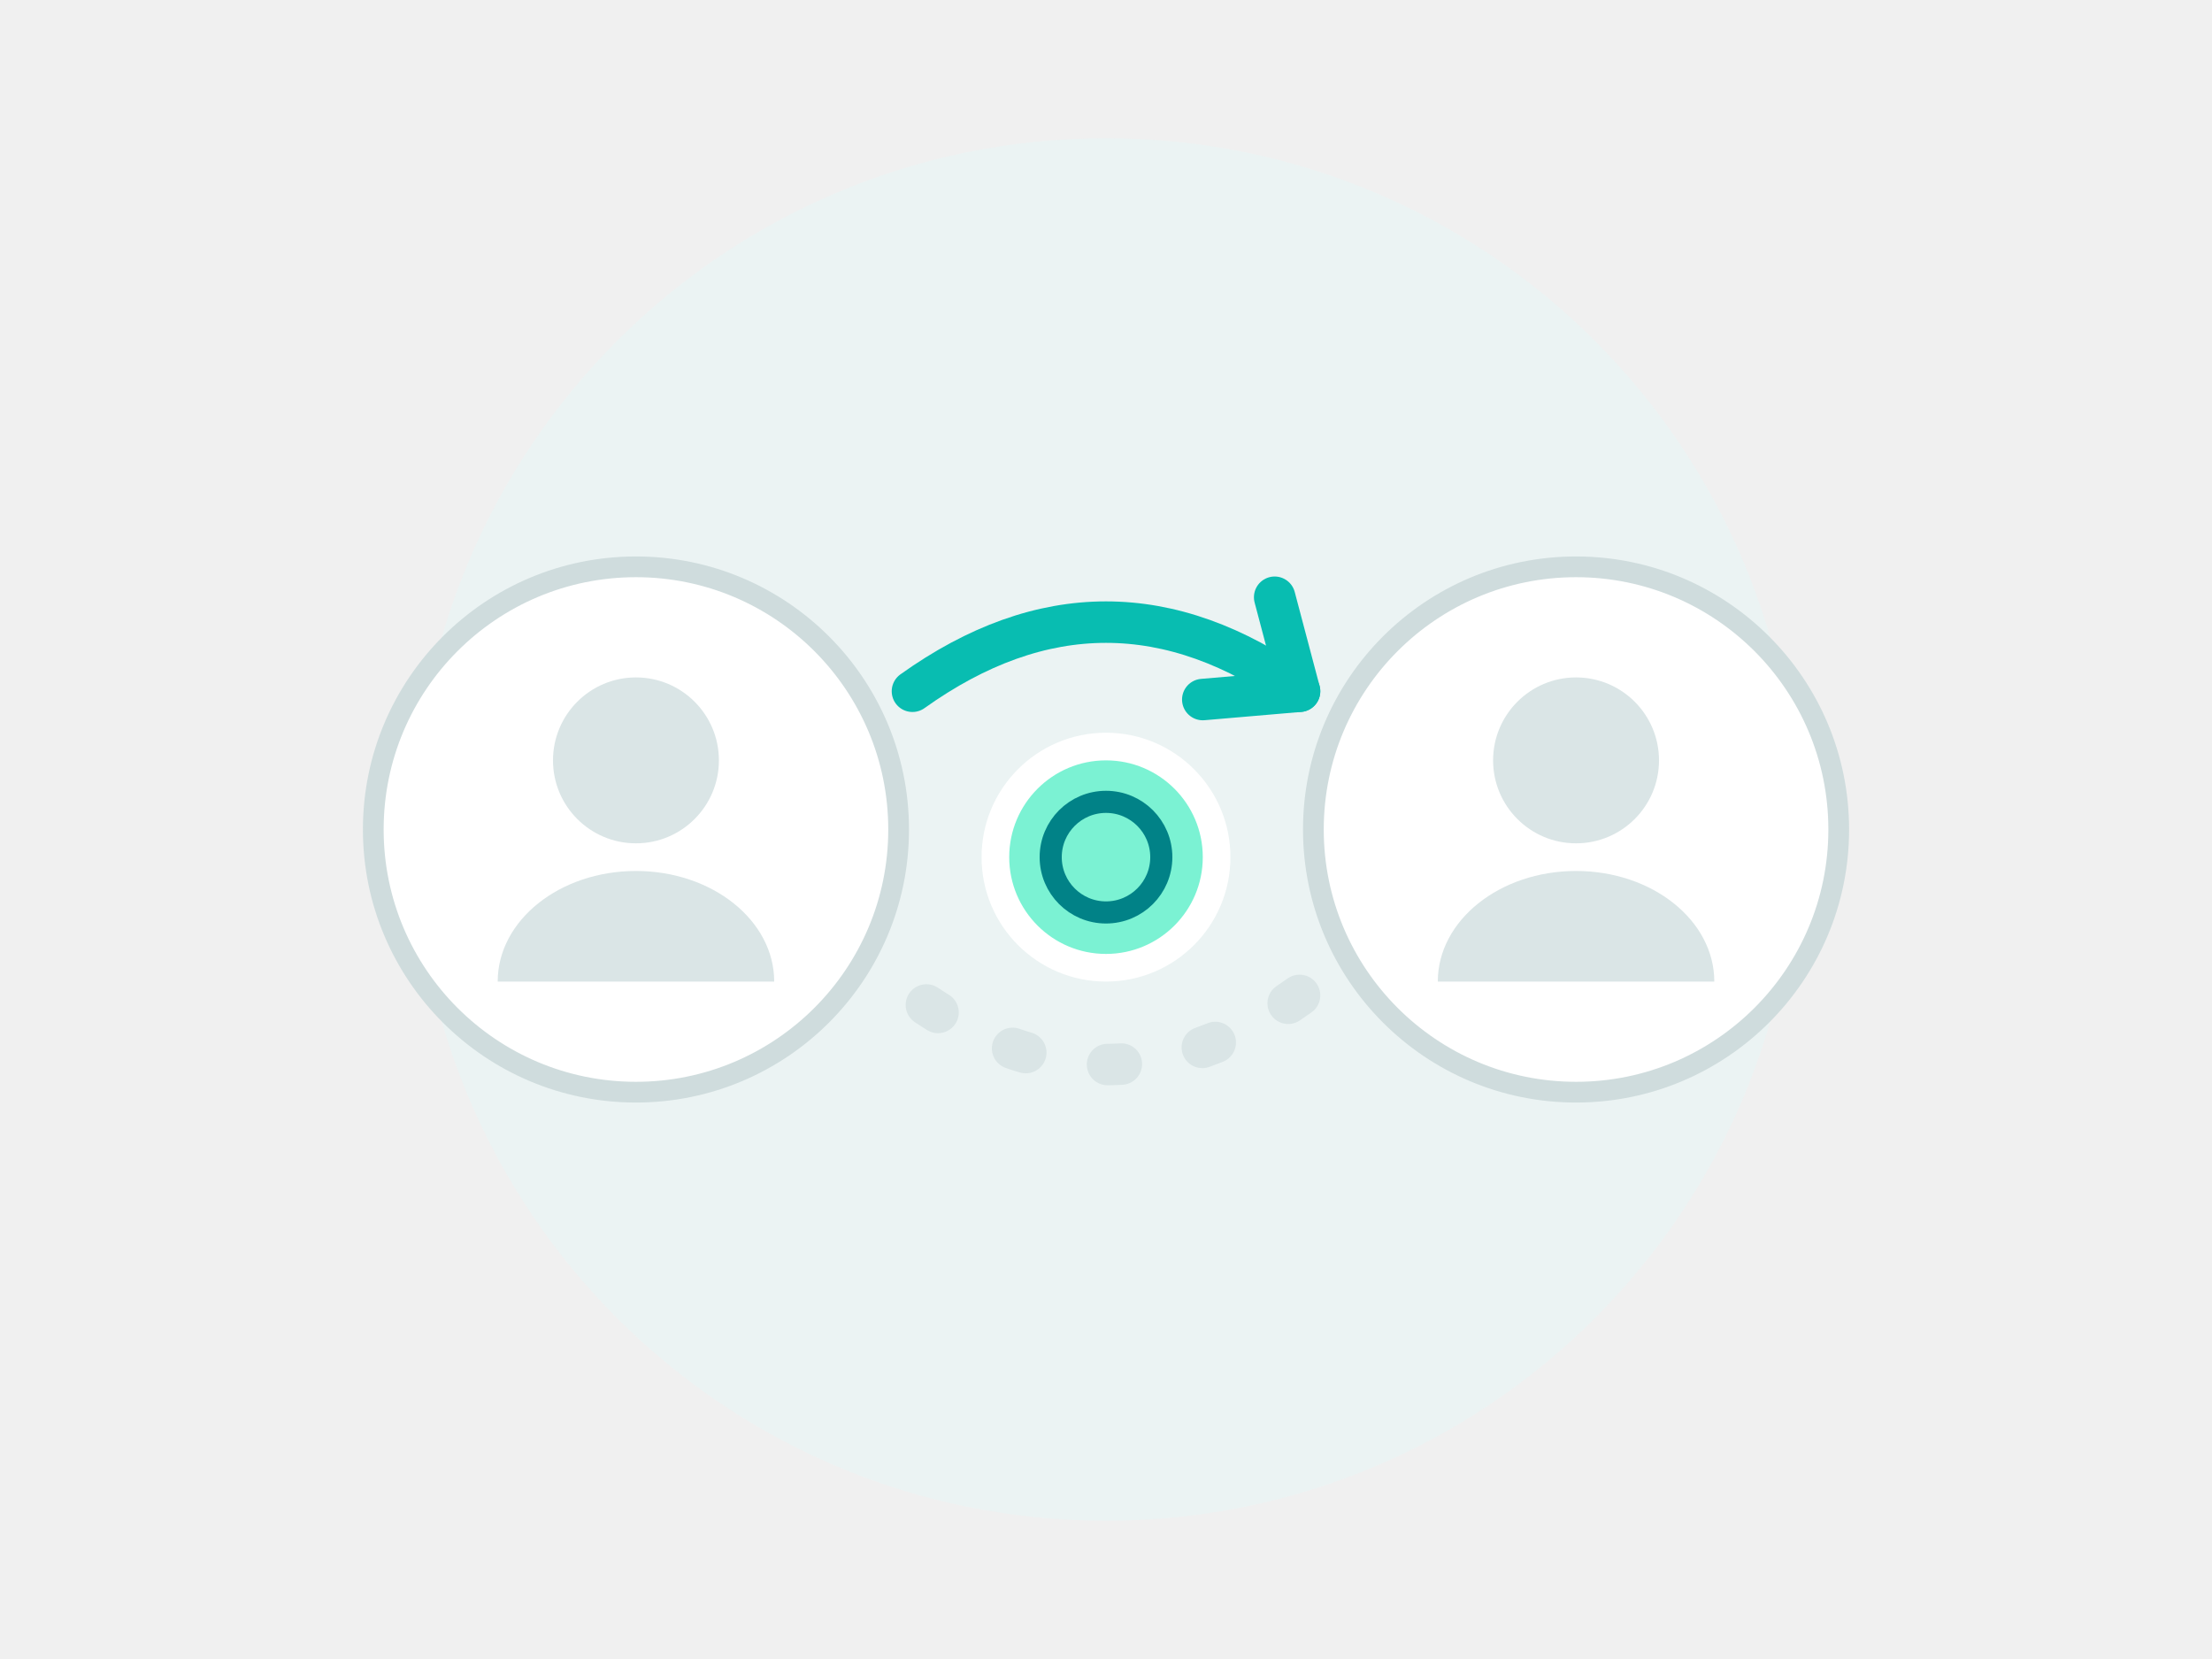
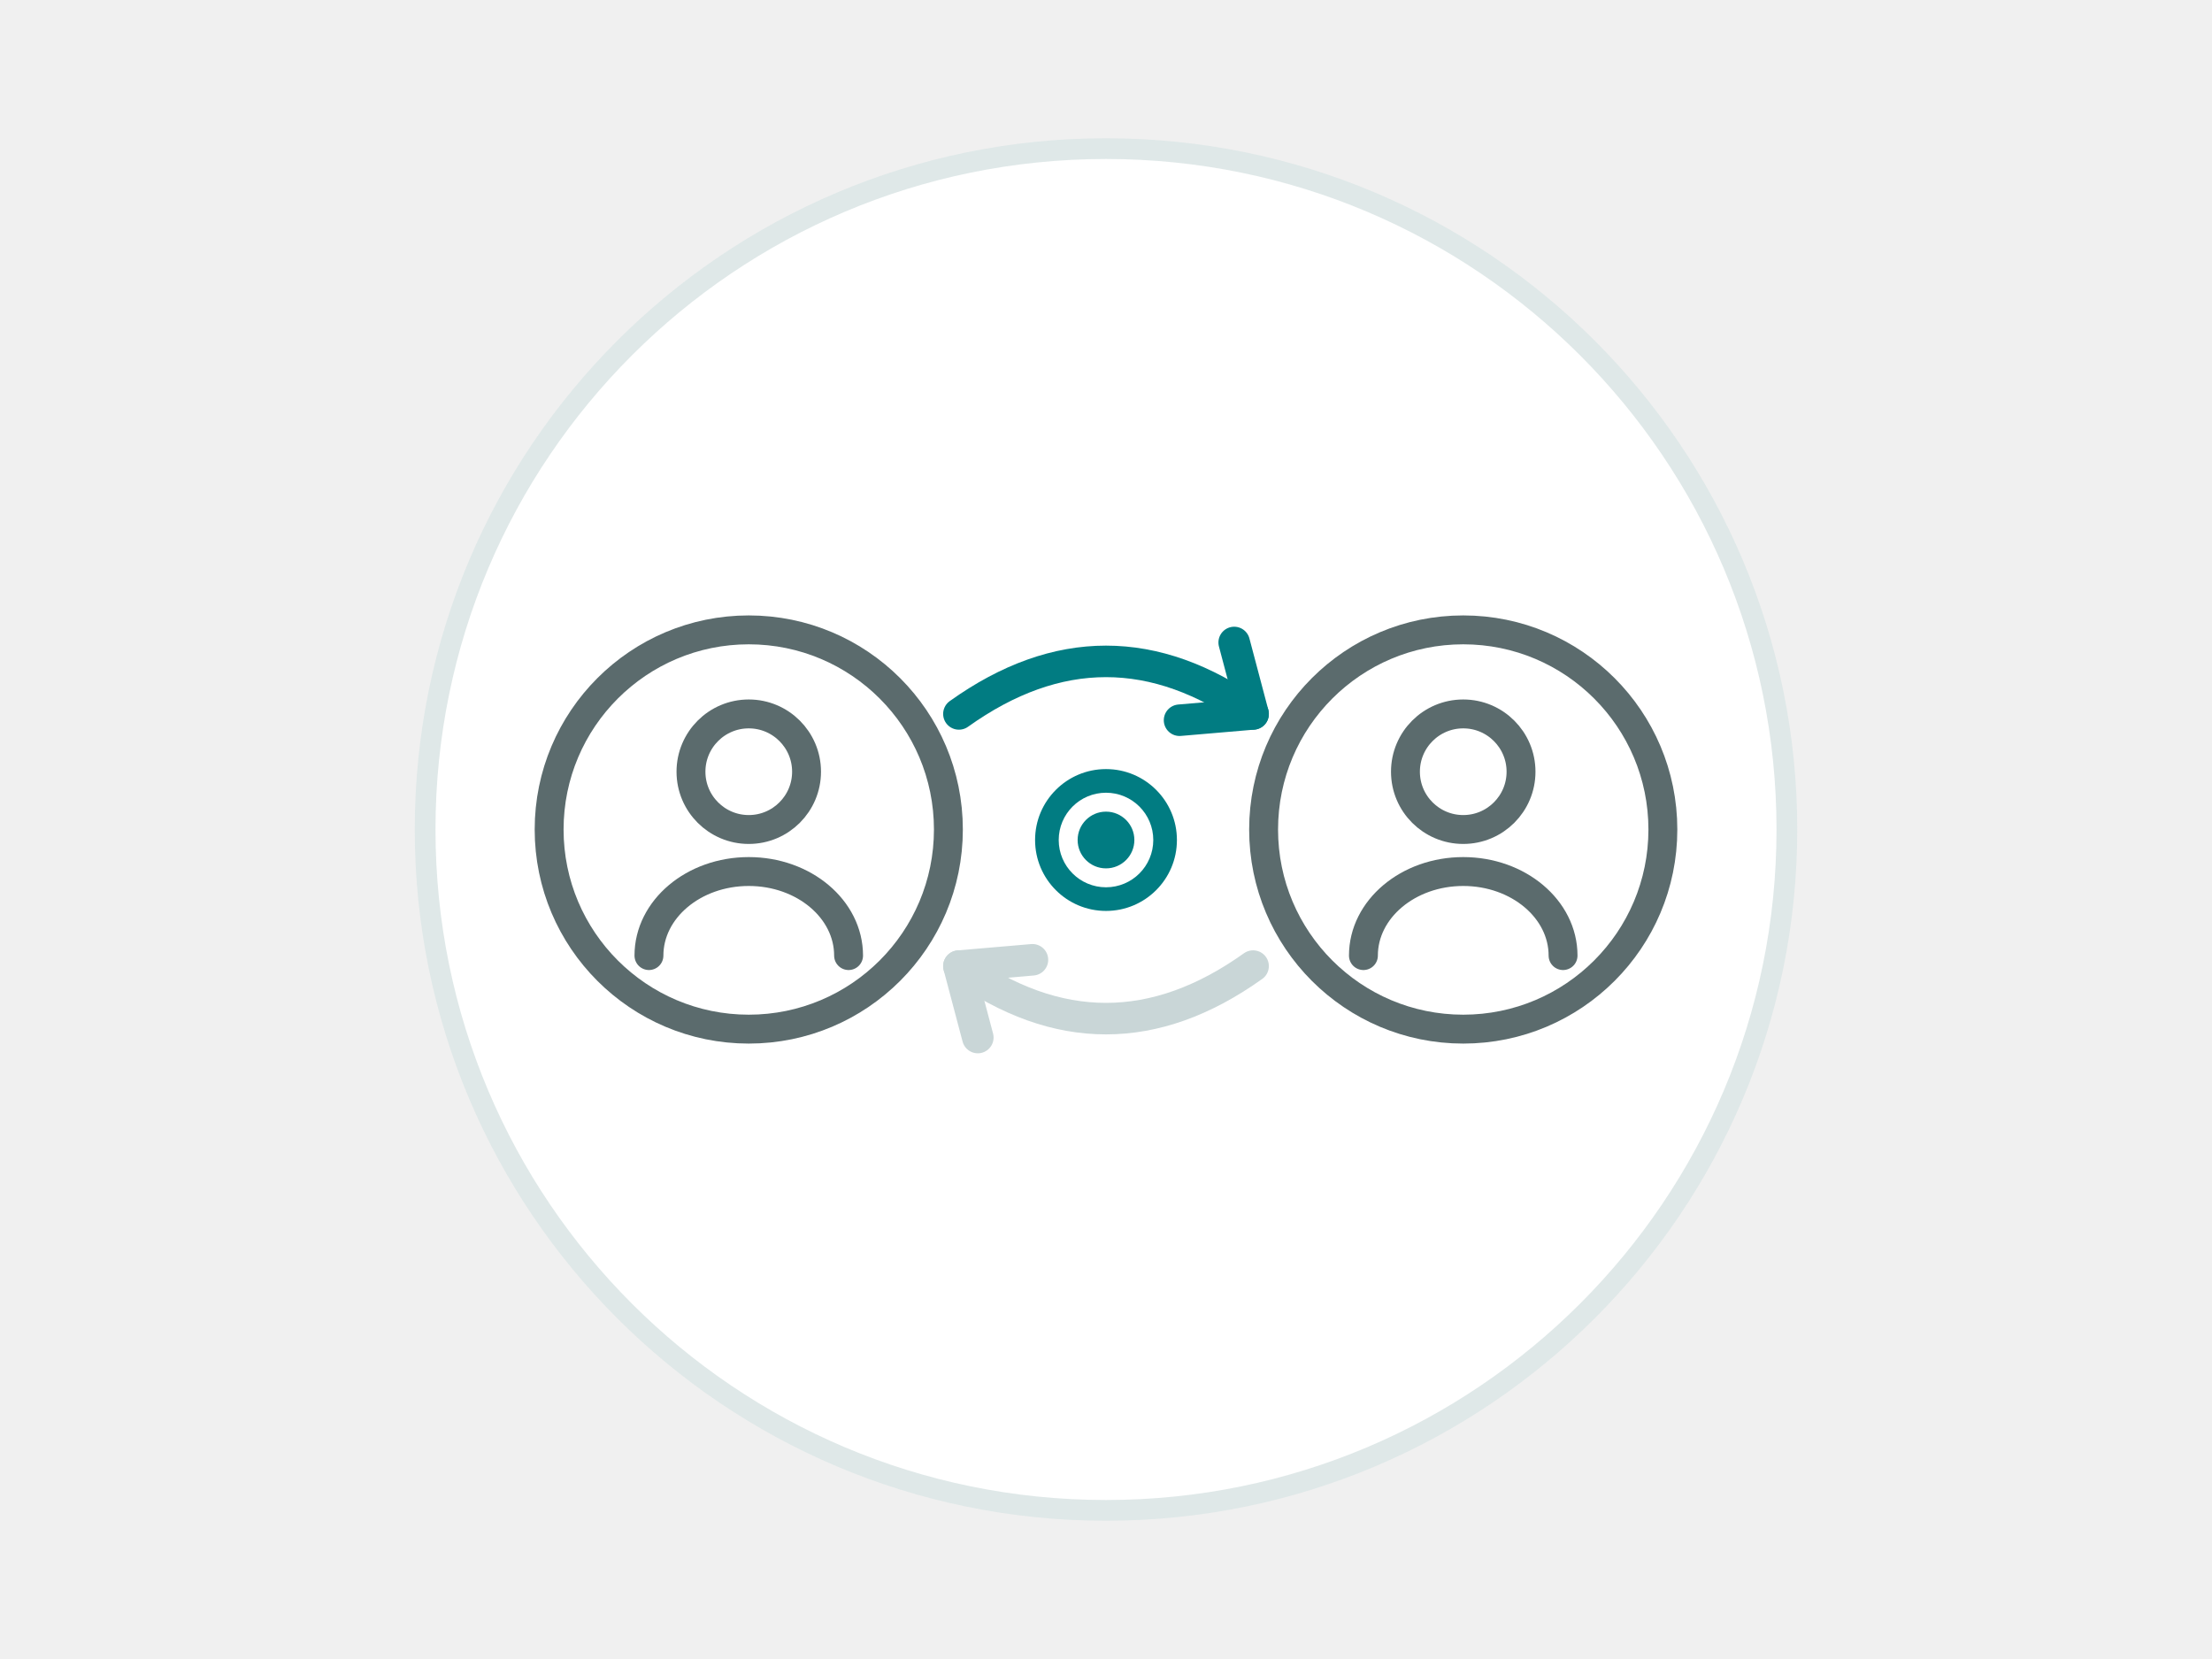
<svg xmlns="http://www.w3.org/2000/svg" viewBox="0 0 160 120" width="160" height="120">
-   <circle cx="80" cy="60" r="50" fill="#EBF3F3" />
-   <circle cx="46" cy="60" r="19" fill="#FFFFFF" stroke="#CFDCDD" stroke-width="1.5" />
-   <circle cx="46" cy="55" r="6" fill="#DAE5E6" />
-   <path d="M36 71a10 8 0 0 1 20 0z" fill="#DAE5E6" />
-   <circle cx="114" cy="60" r="19" fill="#FFFFFF" stroke="#CFDCDD" stroke-width="1.5" />
-   <circle cx="114" cy="55" r="6" fill="#DAE5E6" />
-   <path d="M104 71a10 8 0 0 1 20 0z" fill="#DAE5E6" />
-   <path d="M66 50Q80 40 94 50" fill="none" stroke="#08BDB1" stroke-width="3" stroke-linecap="round" />
-   <path d="M92.2 43.2L94 50L87 50.6" fill="none" stroke="#08BDB1" stroke-width="3" stroke-linecap="round" stroke-linejoin="round" />
-   <path d="M94 72Q80 82 66 72" fill="none" stroke="#DAE5E6" stroke-width="3" stroke-linecap="round" stroke-dasharray="1 6" />
-   <circle cx="80" cy="62" r="8" fill="#7BF2D3" stroke="#FFFFFF" stroke-width="2" />
-   <circle cx="80" cy="62" r="4" fill="none" stroke="#018287" stroke-width="1.6" />
+   <circle cx="80" cy="60" r="49.25" fill="#FFFFFF" stroke="#DFE8E8" stroke-width="1.5" />
+   <g transform="matrix(0.76 0 0 0.76 19.2 14.4)">
+     <circle cx="46" cy="60" r="19" fill="#FFFFFF" stroke="#5B6B6D" stroke-width="2.75" stroke-linejoin="round" />
+     <circle cx="46" cy="54.5" r="5.5" fill="none" stroke="#5B6B6D" stroke-width="2.75" stroke-linecap="round" stroke-linejoin="round" />
+     <path d="M36.5 72a9.5 8 0 0 1 19 0" fill="none" stroke="#5B6B6D" stroke-width="2.75" stroke-linecap="round" stroke-linejoin="round" />
+     <circle cx="114" cy="60" r="19" fill="#FFFFFF" stroke="#5B6B6D" stroke-width="2.75" stroke-linejoin="round" />
+     <circle cx="114" cy="54.5" r="5.5" fill="none" stroke="#5B6B6D" stroke-width="2.75" stroke-linecap="round" stroke-linejoin="round" />
+     <path d="M104.5 72a9.5 8 0 0 1 19 0" fill="none" stroke="#5B6B6D" stroke-width="2.75" stroke-linecap="round" stroke-linejoin="round" />
+     <path d="M66 49Q80 39 94 49" fill="none" stroke="#017C82" stroke-width="3" stroke-linecap="round" stroke-linejoin="round" />
+     <path d="M92.2 42.2L94 49L87 49.6" fill="none" stroke="#017C82" stroke-width="3" stroke-linecap="round" stroke-linejoin="round" />
+     <path d="M94 73Q80 83 66 73" fill="none" stroke="#C9D6D7" stroke-width="3" stroke-linecap="round" stroke-linejoin="round" />
+     <path d="M67.8 79.8L66 73L73 72.4" fill="none" stroke="#C9D6D7" stroke-width="3" stroke-linecap="round" stroke-linejoin="round" />
+     <circle cx="80" cy="61" r="8" fill="#017C82" stroke="#FFFFFF" stroke-width="2.5" stroke-linejoin="round" />
+     <circle cx="80" cy="61" r="3.6" fill="none" stroke="#FFFFFF" stroke-width="1.8" stroke-linecap="round" stroke-linejoin="round" />
+   </g>
</svg>
